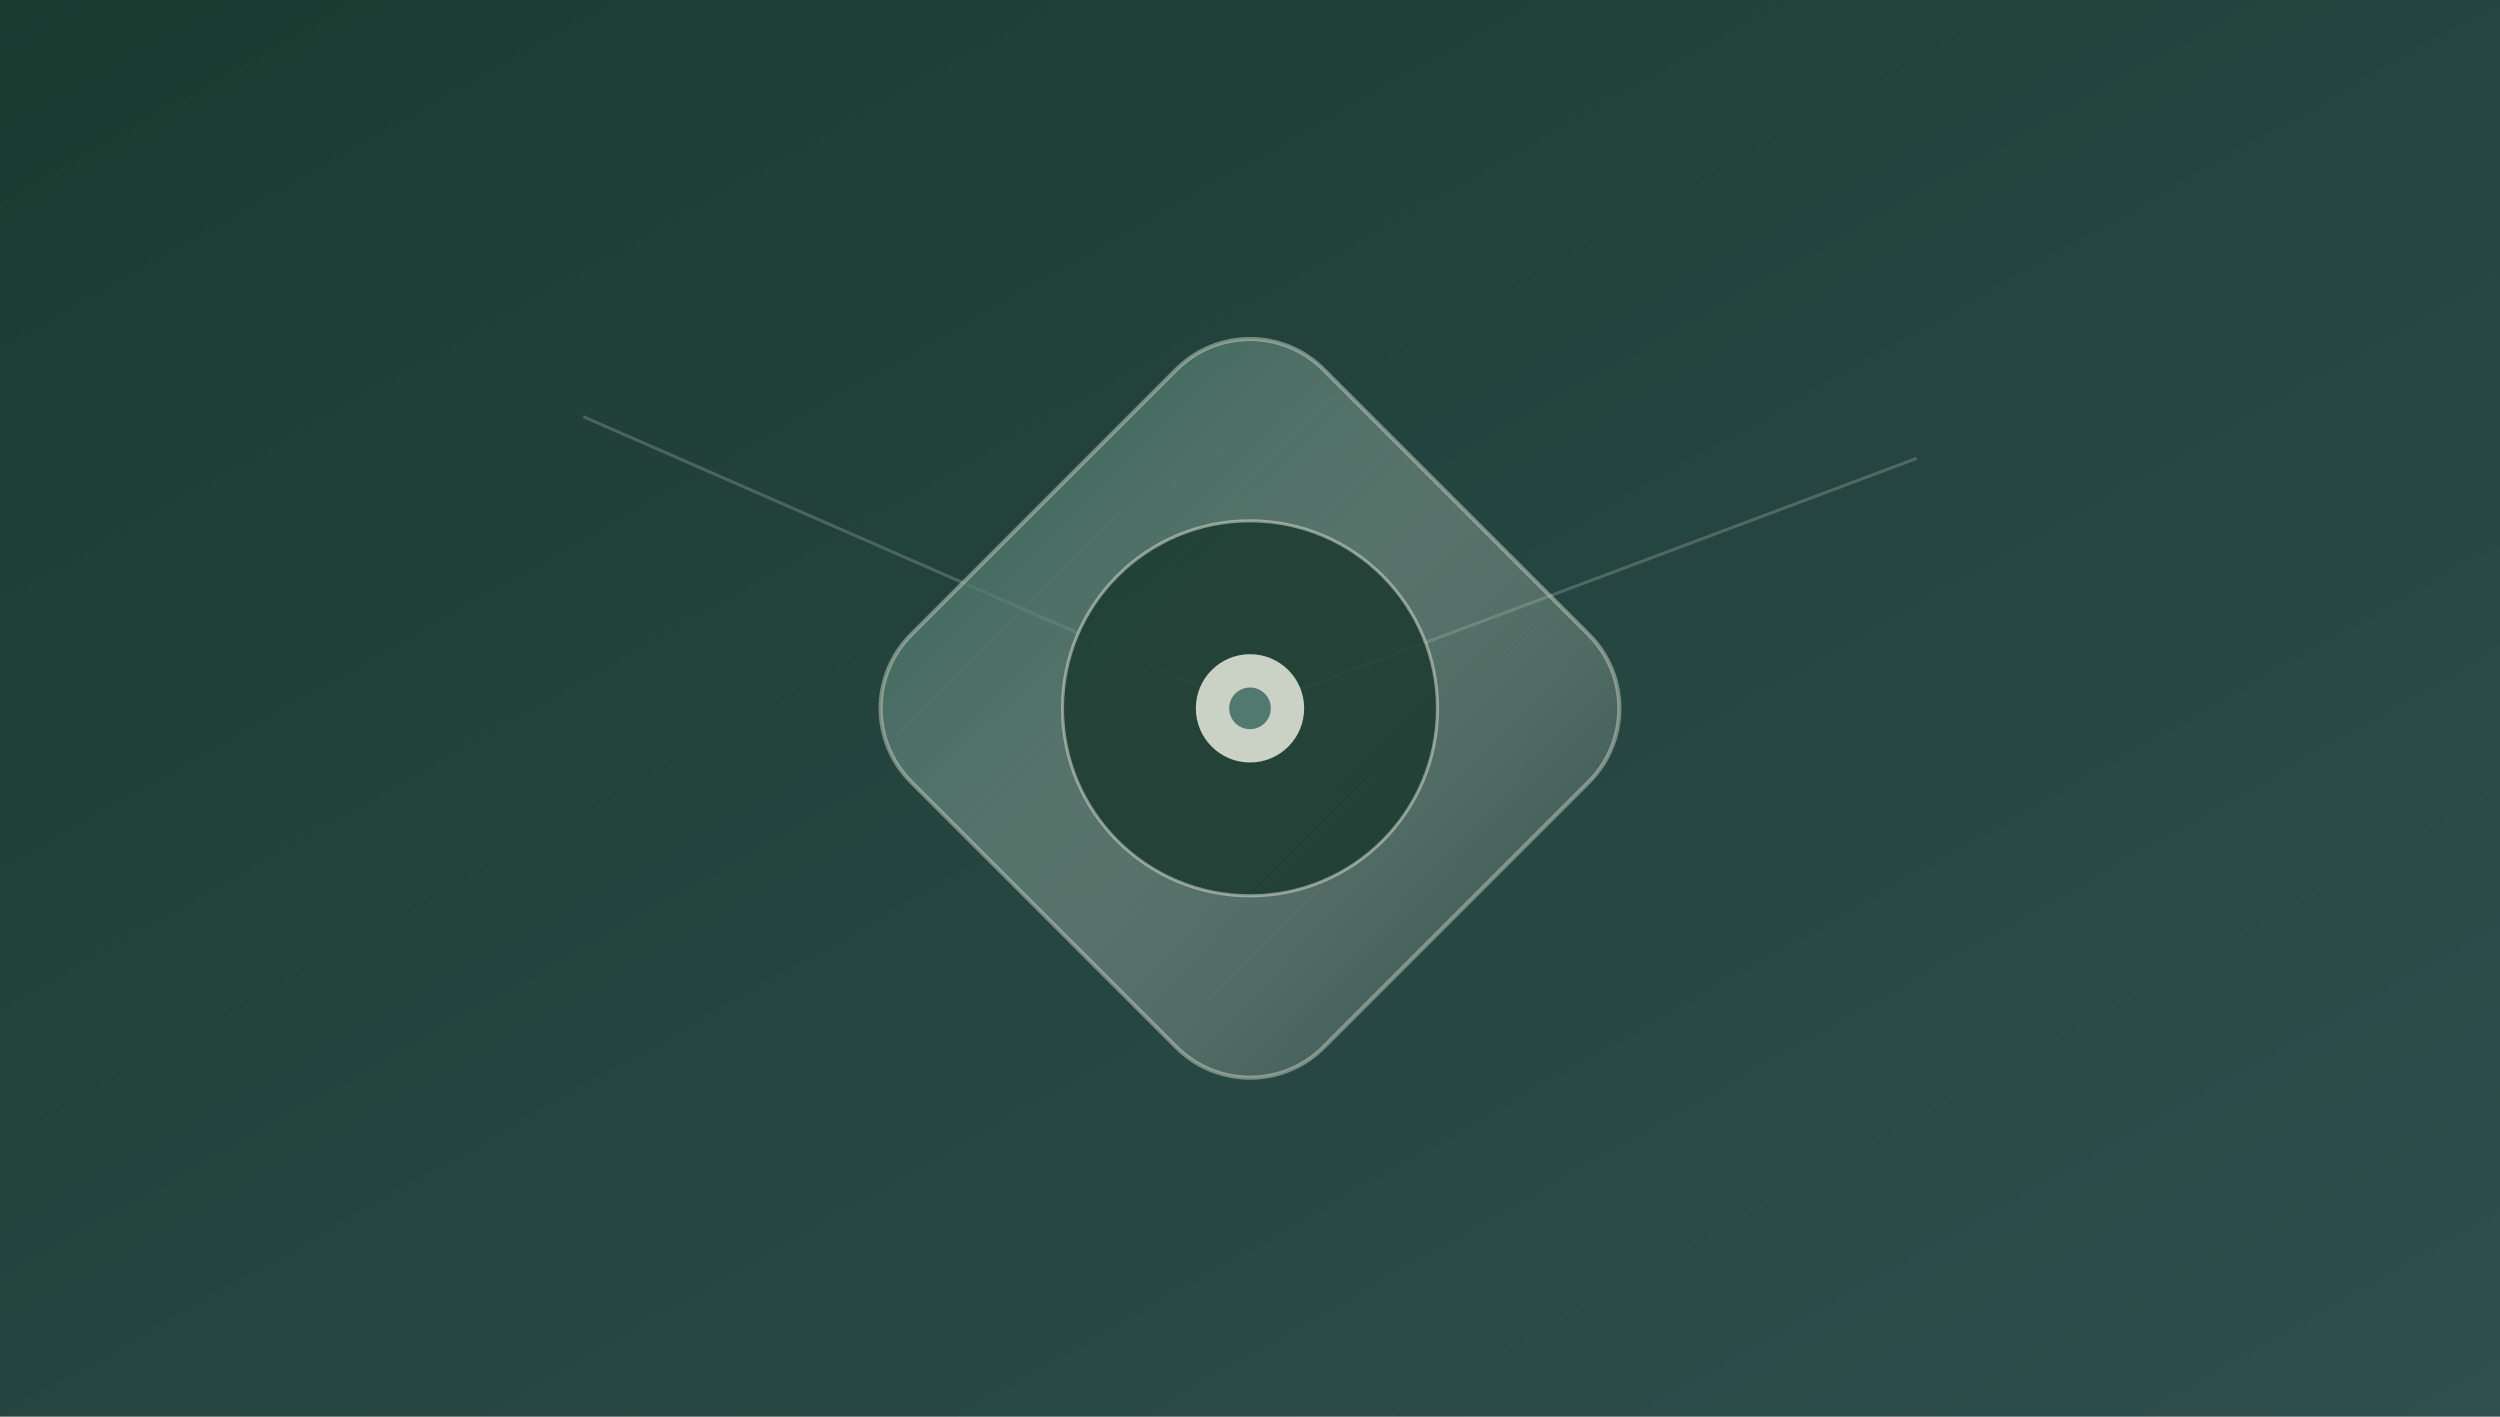
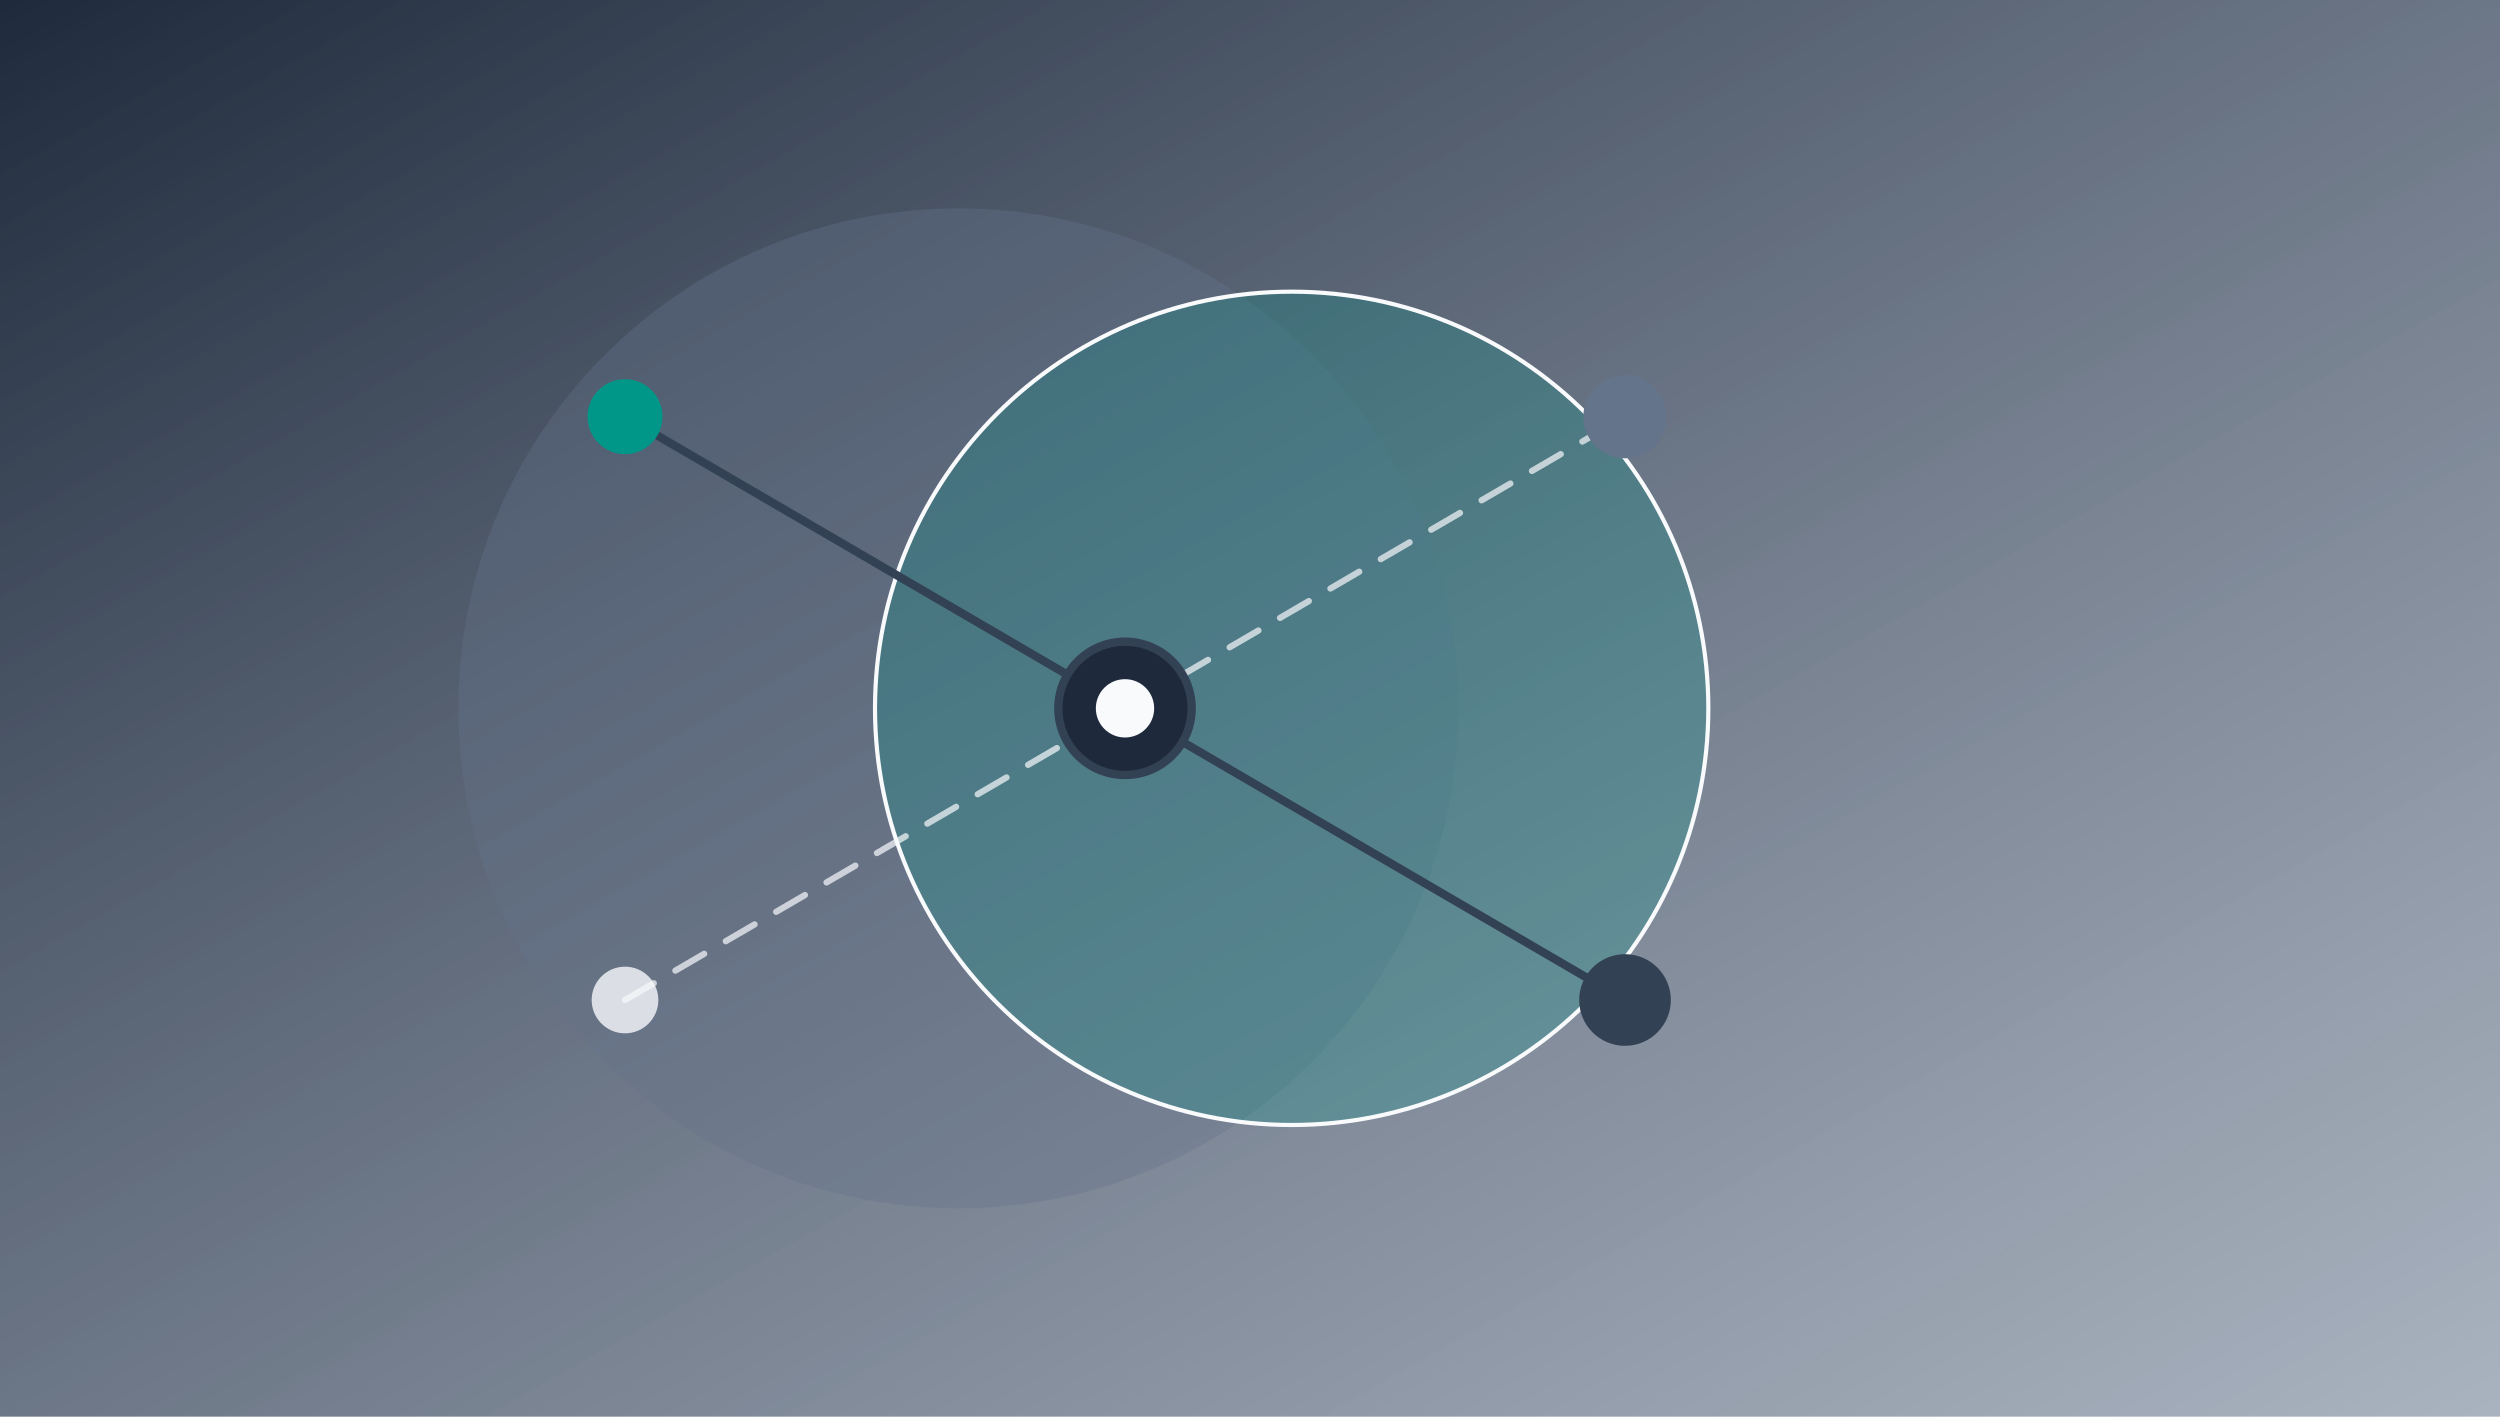
<svg xmlns="http://www.w3.org/2000/svg" viewBox="0 0 1200 680" preserveAspectRatio="xMidYMid slice" width="100%" height="100%">
  <defs>
-     <linearGradient id="gbg" x1="0%" y1="0%" x2="100%" y2="100%">
-       <stop offset="0%" stop-color="#1b3a30" />
-       <stop offset="100%" stop-color="#2f4f4f" />
+     <linearGradient id="grad_other_3" x1="0%" y1="0%" x2="100%" y2="100%">
+       <stop offset="0%" stop-color="#1e293b" />
+       <stop offset="100%" stop-color="#64748B" stop-opacity="0.55" />
    </linearGradient>
-     <linearGradient id="gm" x1="0%" y1="0%" x2="100%" y2="0%">
-       <stop offset="0%" stop-color="#52796f" stop-opacity="0.75" />
-       <stop offset="100%" stop-color="#cad2c5" stop-opacity="0.2" />
-     </linearGradient>
-     <linearGradient id="gs" x1="0%" y1="100%" x2="100%" y2="0%">
-       <stop offset="0%" stop-color="#cad2c5" stop-opacity="0.35" />
-       <stop offset="100%" stop-color="#52796f" stop-opacity="0.05" />
-     </linearGradient>
+     <radialGradient id="glow_other_3" cx="35%" cy="50%" r="65%">
+       <stop offset="0%" stop-color="#F8FAFC" stop-opacity="0.85" />
+       <stop offset="45%" stop-color="#009688" stop-opacity="0.4" />
+       <stop offset="100%" stop-color="#1e293b" stop-opacity="0" />
+     </radialGradient>
  </defs>
-   <rect width="1200" height="680" fill="url(#gbg)" />
-   <line x1="280" y1="200" x2="600" y2="340" stroke="#cad2c5" stroke-width="1.5" stroke-opacity="0.25" />
-   <line x1="920" y1="220" x2="600" y2="340" stroke="#cad2c5" stroke-width="1.5" stroke-opacity="0.25" />
-   <rect x="460" y="200" width="280" height="280" rx="50" transform="rotate(45 600 340)" fill="url(#gm)" stroke="#cad2c5" stroke-width="2" stroke-opacity="0.5" />
-   <circle cx="600" cy="340" r="90" fill="#1b3a30" fill-opacity="0.85" stroke="#cad2c5" stroke-width="1.5" stroke-opacity="0.6" />
-   <circle cx="600" cy="340" r="26" fill="#cad2c5" />
-   <circle cx="600" cy="340" r="10" fill="#52796f" />
+   <rect width="1200" height="680" fill="url(#grad_other_3)" />
+   <circle cx="460" cy="340" r="240" fill="#64748B" fill-opacity="0.35" />
+   <circle cx="620" cy="340" r="200" fill="#009688" fill-opacity="0.25" stroke="#F8FAFC" stroke-width="2" />
+   <path d="M 300 200 Q 540 340 780 480" fill="none" stroke="#334155" stroke-width="4" stroke-linecap="round" />
+   <path d="M 300 480 Q 540 340 780 200" fill="none" stroke="#F8FAFC" stroke-width="3" stroke-opacity="0.7" stroke-dasharray="16 12" stroke-linecap="round" />
+   <circle cx="540" cy="340" r="32" fill="#1e293b" stroke="#334155" stroke-width="4" />
+   <circle cx="540" cy="340" r="14" fill="#F8FAFC" />
+   <circle cx="300" cy="200" r="18" fill="#009688" />
+   <circle cx="780" cy="480" r="22" fill="#334155" />
+   <circle cx="300" cy="480" r="16" fill="#F8FAFC" opacity="0.8" />
+   <circle cx="780" cy="200" r="20" fill="#64748B" />
</svg>
